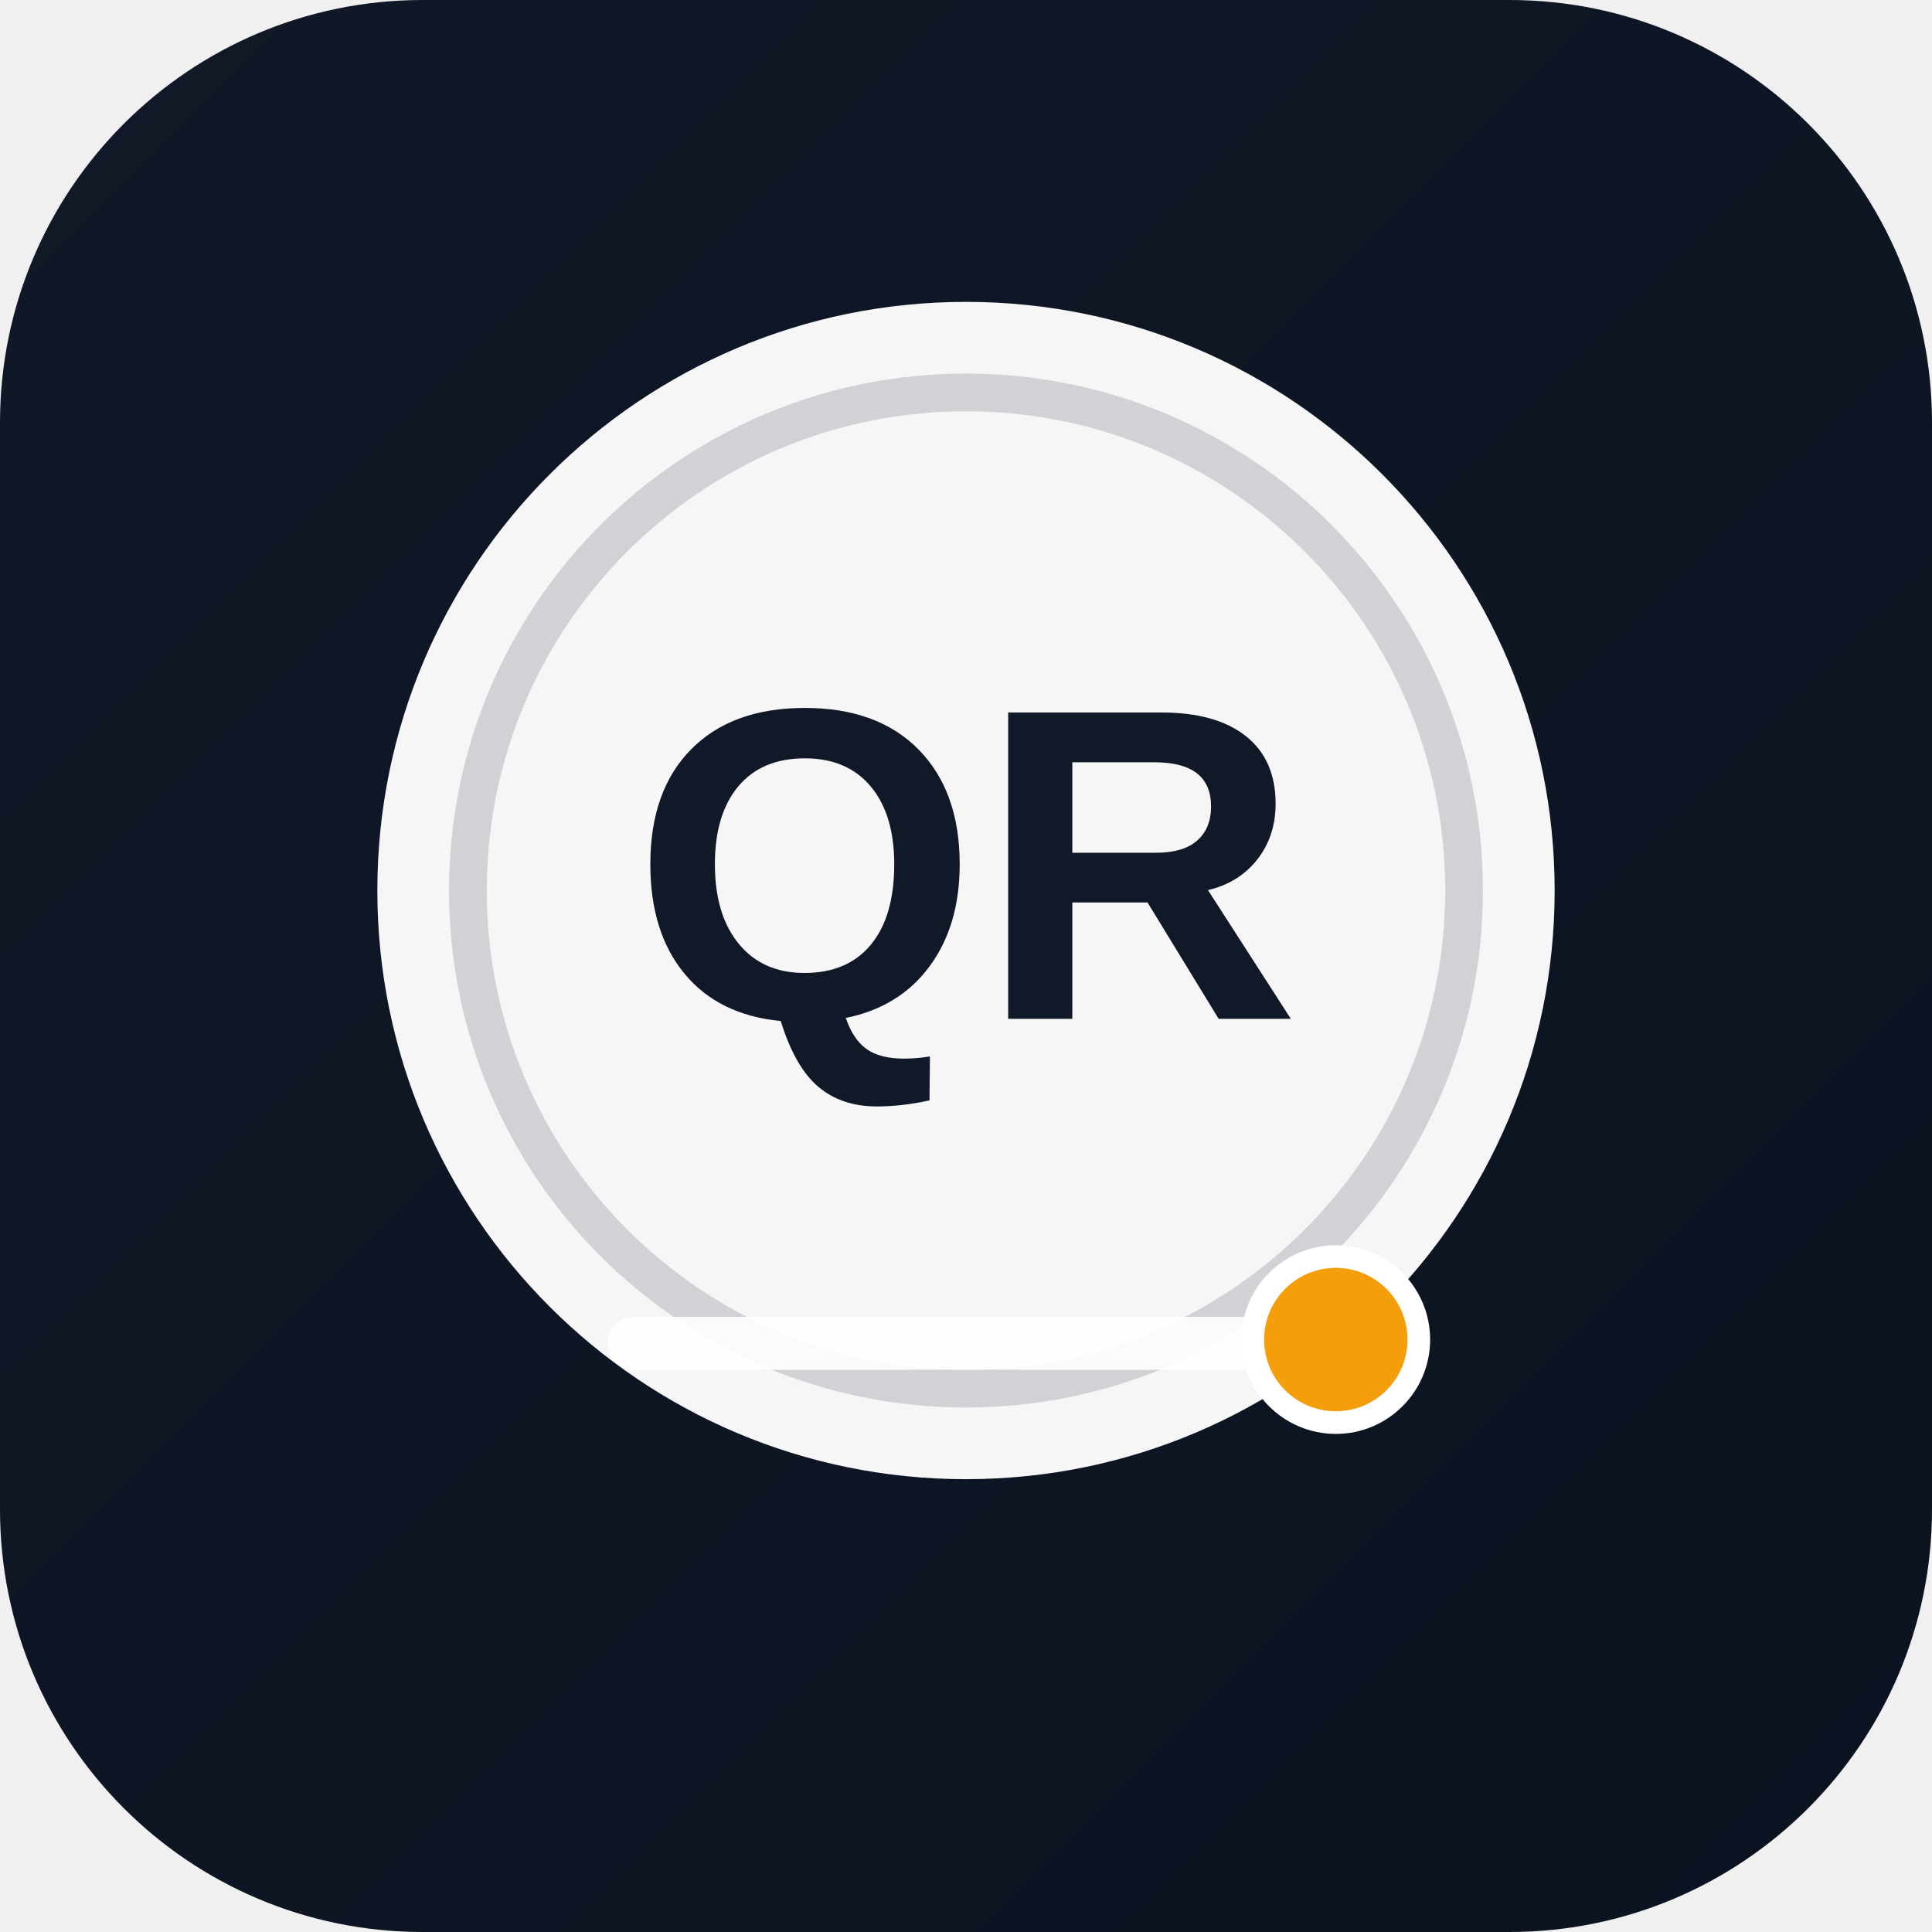
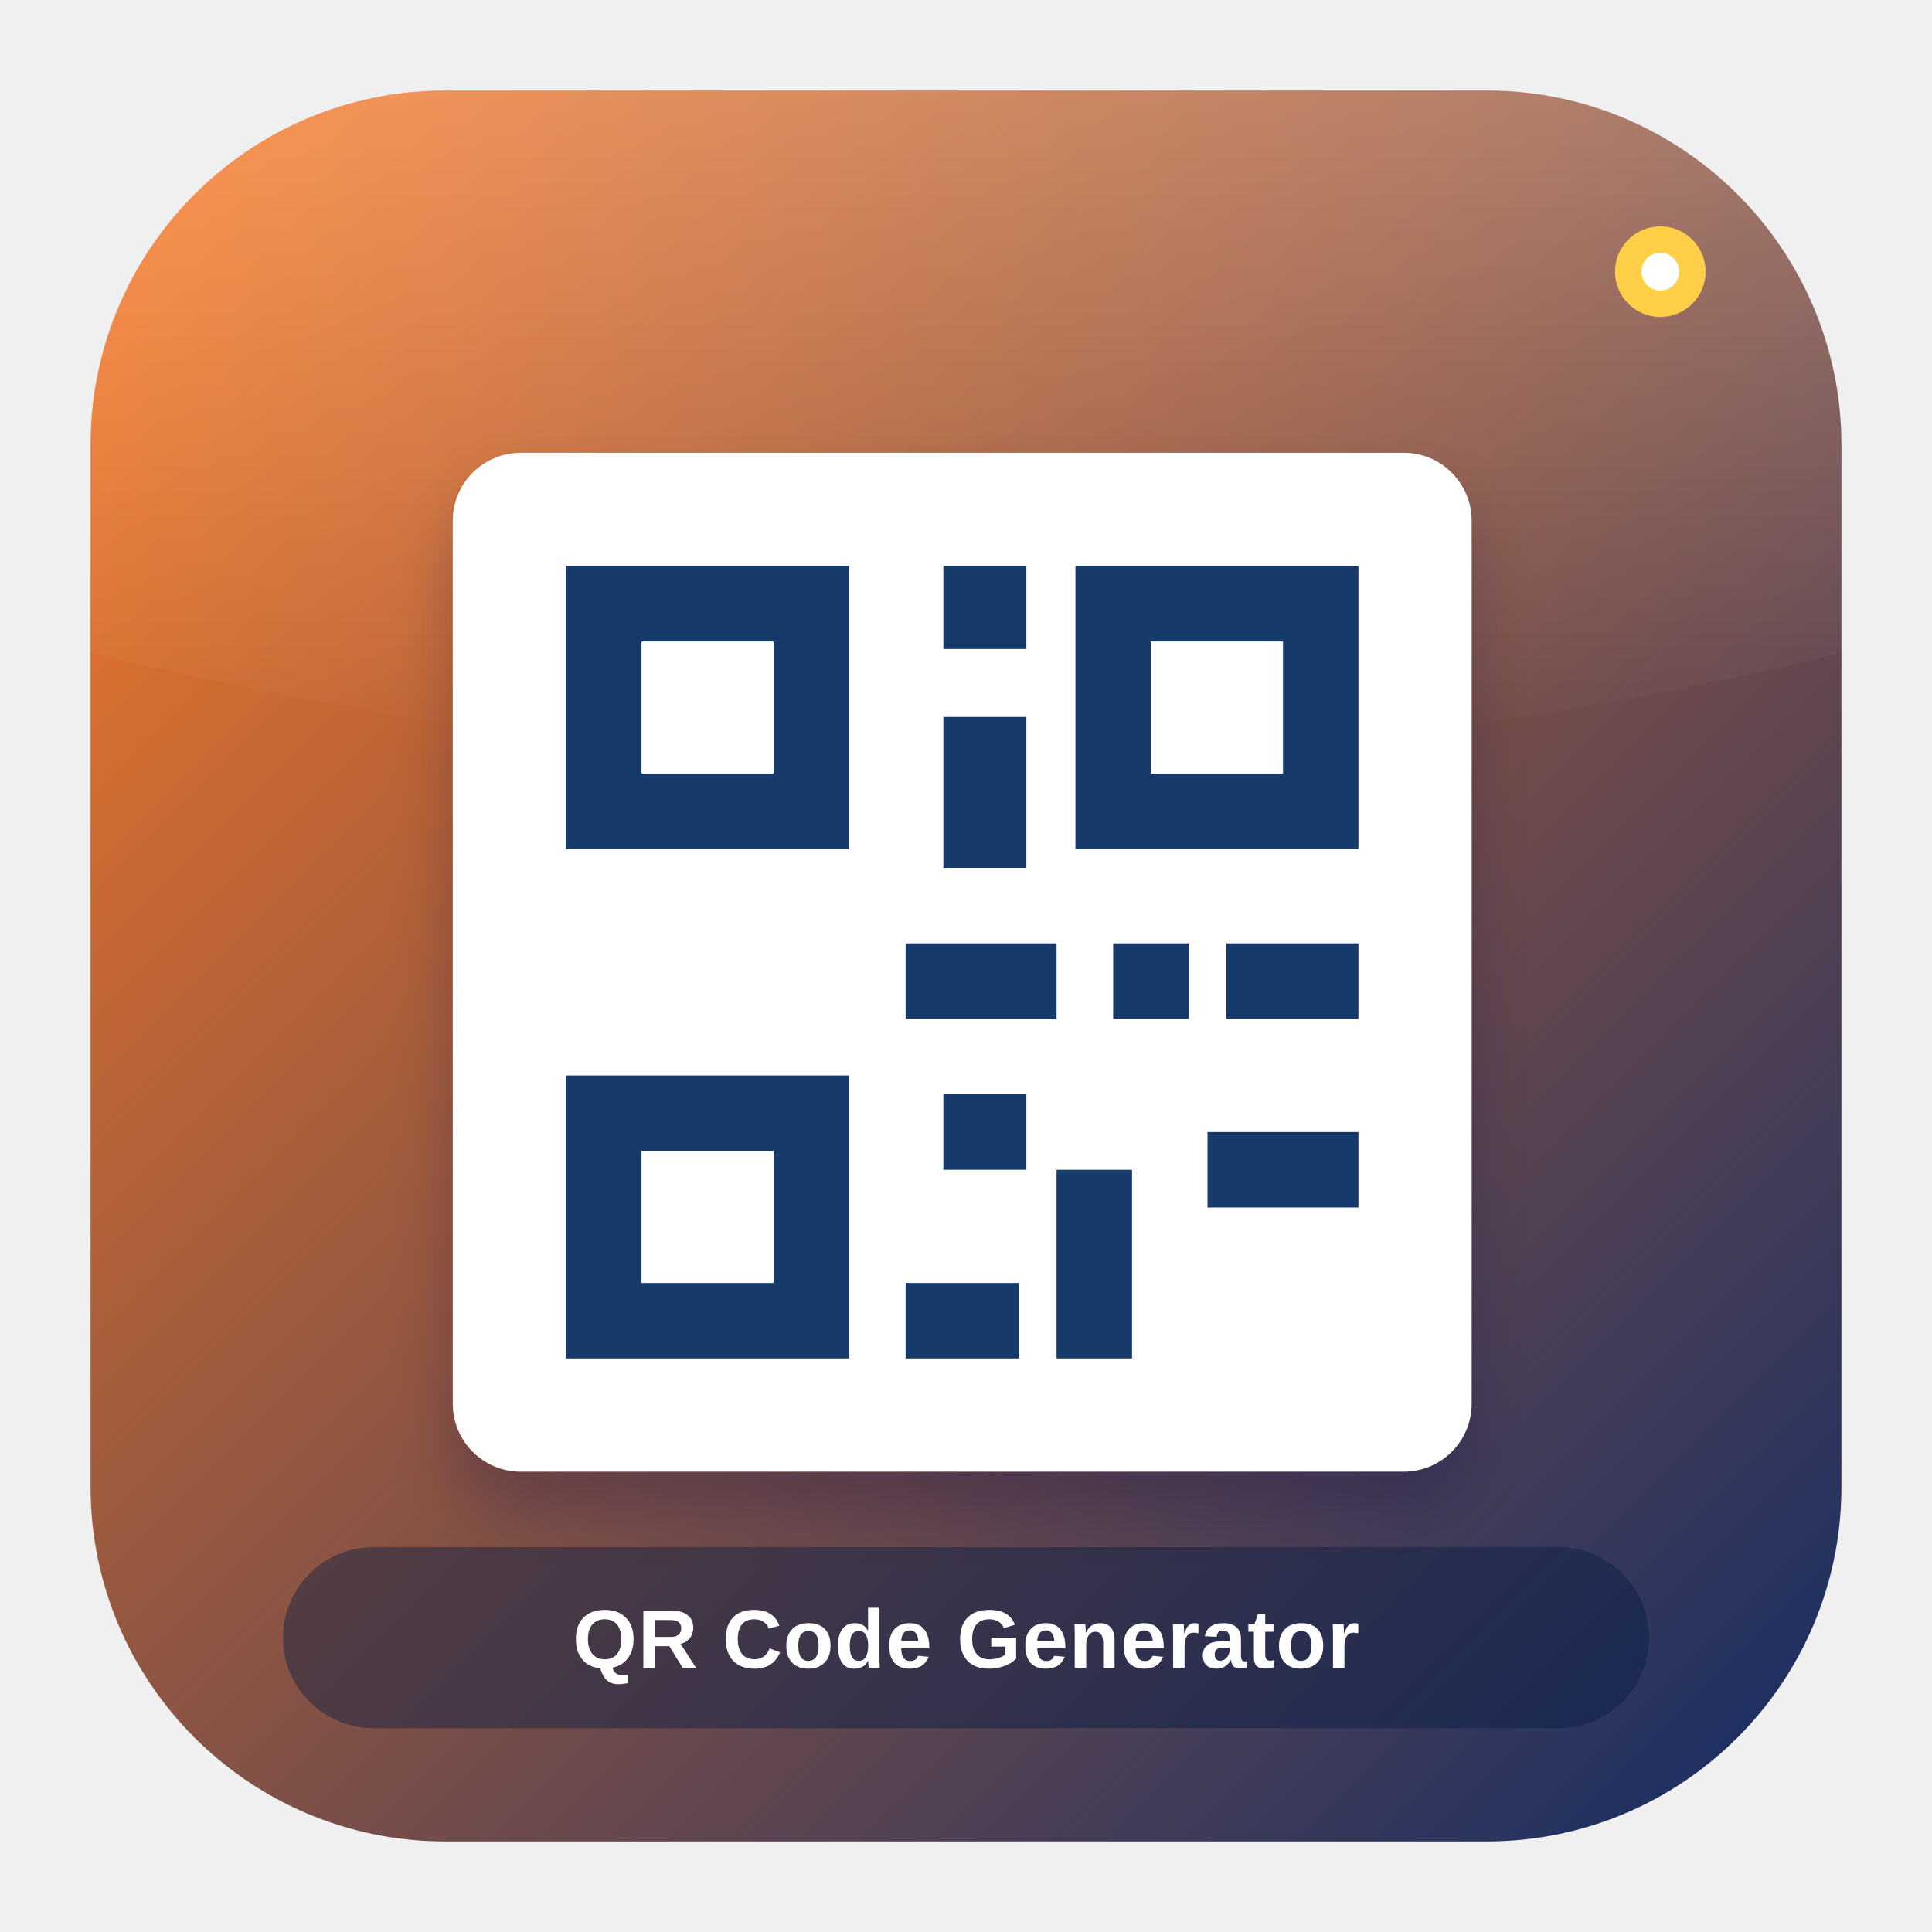
- <svg xmlns="http://www.w3.org/2000/svg" width="512" height="512" viewBox="0 0 512 512" role="img" aria-label="QR Code Maker app icon">
+ <svg xmlns="http://www.w3.org/2000/svg" width="512" height="512" viewBox="0 0 512 512" role="img" aria-labelledby="title desc">
  <defs>
-     <linearGradient id="g" x1="0" y1="0" x2="1" y2="1">
-       <stop offset="0" stop-color="#111827" />
-       <stop offset="1" stop-color="#0b1220" />
+     <linearGradient id="bg" x1="0" y1="0" x2="1" y2="1">
+       <stop offset="0" stop-color="#ff7b24" />
+       <stop offset="1" stop-color="#122c65" />
    </linearGradient>
+     <linearGradient id="shine" x1="0" y1="0" x2="0" y2="1">
+       <stop offset="0" stop-color="#fff" stop-opacity=".22" />
+       <stop offset="1" stop-color="#fff" stop-opacity="0" />
+     </linearGradient>
+     <filter id="shadow" x="-30%" y="-30%" width="160%" height="160%">
+       <feDropShadow dx="0" dy="10" stdDeviation="8" flood-color="#071b43" flood-opacity=".22" />
+     </filter>
  </defs>
-   <rect width="512" height="512" rx="112" fill="url(#g)" />
-   <circle cx="256" cy="236" r="156" fill="#fff" fill-opacity=".96" />
-   <circle cx="256" cy="236" r="132" fill="none" stroke="#111827" stroke-opacity=".16" stroke-width="10" />
-   <text x="256" y="270" text-anchor="middle" font-family="Arial, Helvetica, sans-serif" font-size="118" font-weight="800" fill="#111827">QR</text>
-   <path d="M168 356h176" stroke="#fff" stroke-width="14" stroke-linecap="round" opacity=".92" />
-   <circle cx="354" cy="355" r="22" fill="#f59e0b" stroke="#fff" stroke-width="6" />
+   <rect x="24" y="24" width="464" height="464" rx="94" fill="url(#bg)" />
+   <path d="M118 24h276a94 94 0 0 1 94 94v55Q256 230 24 173v-55a94 94 0 0 1 94-94z" fill="url(#shine)" />
+   <g filter="url(#shadow)">
+     <rect x="120" y="120" width="270" height="270" rx="18" fill="#fff" />
+     <g fill="#173b6b">
+       <path d="M150 150h75v75h-75zM285 150h75v75h-75zM150 285h75v75h-75z" />
+       <path d="M170 170h35v35h-35zM305 170h35v35h-35zM170 305h35v35h-35z" fill="#fff" />
+       <path d="M250 150h22v22h-22zM250 190h22v40h-22zM240 250h40v20h-40zM295 250h20v20h-20zM325 250h35v20h-35zM250 290h22v20h-22zM280 310h20v50h-20zM320 300h40v20h-40zM240 340h30v20h-30z" />
+     </g>
+   </g>
+   <rect x="75" y="410" width="362" height="48" rx="24" fill="#071b43" fill-opacity=".42" />
+   <text x="256" y="442" font-family="Arial,Helvetica,sans-serif" font-size="22" font-weight="800" letter-spacing=".2" text-anchor="middle" fill="#fff">QR Code Generator</text>
+   <circle cx="440" cy="72" r="12" fill="#ffcf48" />
+   <circle cx="440" cy="72" r="5" fill="#fff" />
</svg>
